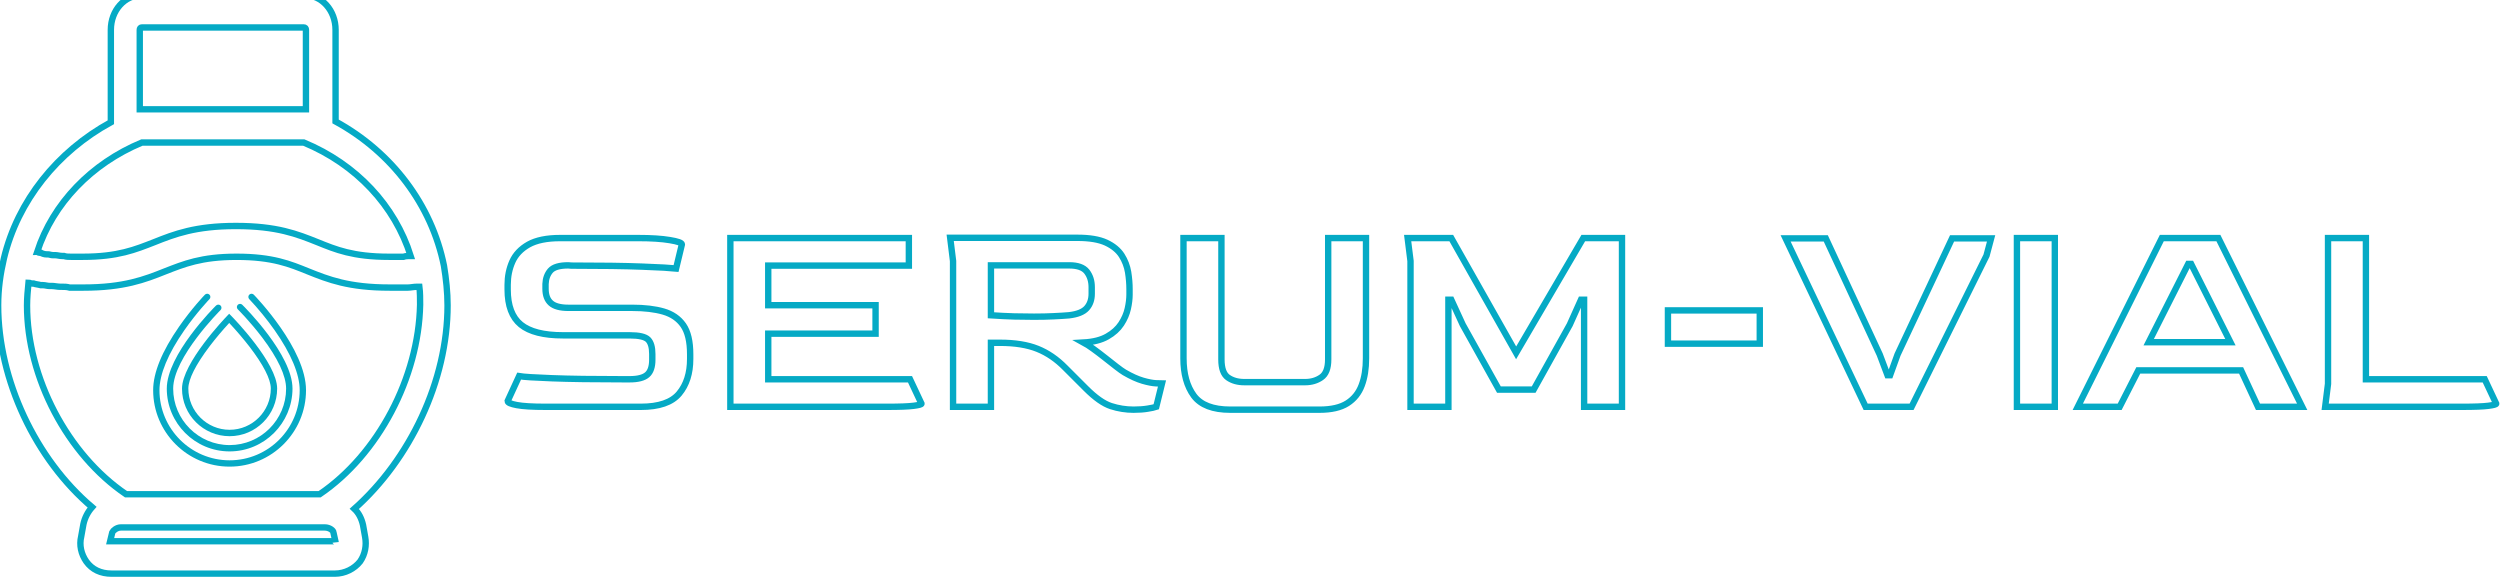
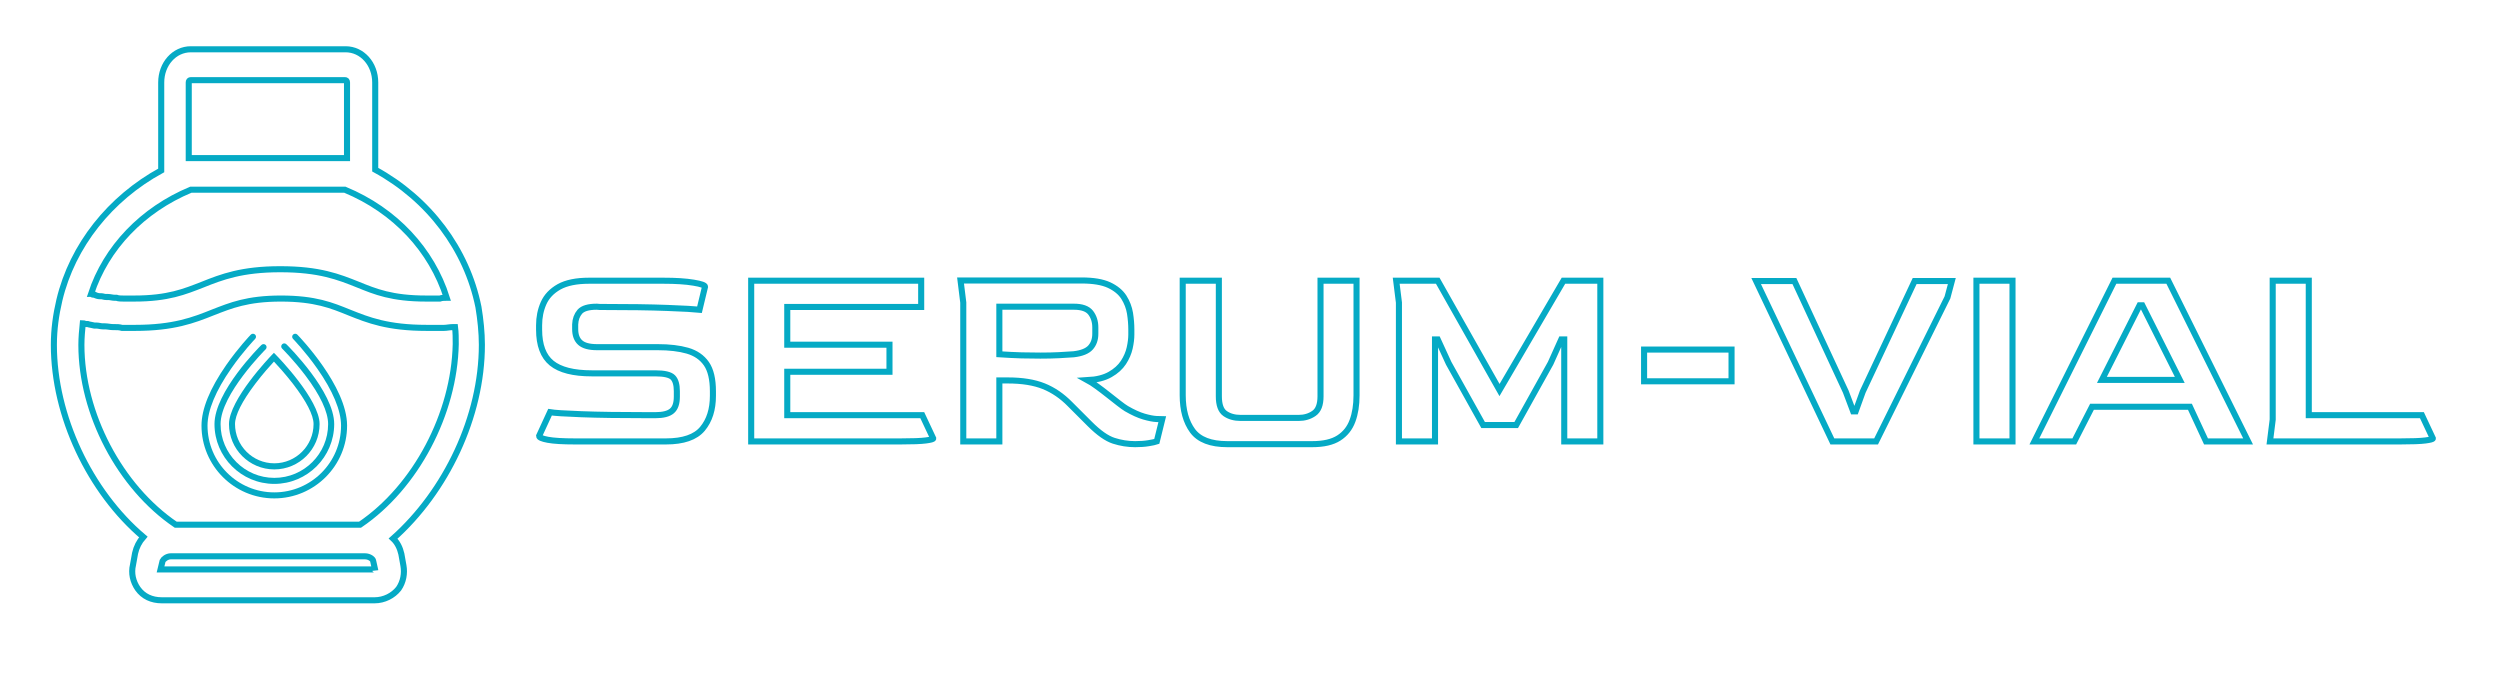
- <svg xmlns="http://www.w3.org/2000/svg" viewBox="89 108 392 91">
-   <path d="M159.178 155.888c0-2.035-.228-4.193-.567-6.228 0 0 0 0 0 0s0 0 0 0 0 0 0 0 0 0 0 0c-1.927-9.528-8.157-17.788-16.995-22.616v-14.358c0-3.051-2.152-5.465-4.872-5.465h-25.491c-2.72 0-4.872 2.414-4.872 5.465v14.484c-8.383 4.576-14.616 12.327-16.767 21.349 0 0 0 0 0 0s0 0 0 0 0 0 0 0 0 0 0 0c-.567 2.414-.907 4.827-.907 7.369 0 11.689 5.891 24.142 14.729 31.638a5.858 5.858 0 00-1.358 2.669l-.342 1.907c-.341 1.396 0 2.796.793 3.939.907 1.269 2.266 1.905 3.966 1.905h35.009c1.586 0 3.058-.76 3.964-1.905.793-1.143 1.02-2.543.793-3.81l-.34-1.907c-.227-1.017-.679-1.907-1.359-2.543 8.724-7.751 14.616-20.075 14.616-31.893zm-48.264-43.202c0-.255.113-.382.339-.382h25.377c.228 0 .342.127.342.382v12.451h-26.058v-12.451zm.339 17.661h25.377c8.271 3.432 14.275 9.912 16.769 17.792h-.113c-.34 0-.679 0-1.021.125H150.001c-5.667 0-8.385-1.143-11.216-2.288-3.173-1.269-6.346-2.541-12.804-2.541-6.343 0-9.63 1.272-12.803 2.541-2.945 1.145-5.663 2.288-11.216 2.288h-1.813c-.338 0-.793 0-1.13-.125h-.23c-.451 0-.791-.13-1.132-.13h-.34c-.341 0-.567-.126-.792-.126h-.228c-.339 0-.679-.126-.905-.255h-.227c-.114 0-.226-.126-.34-.126 2.492-7.626 8.497-13.851 16.428-17.155zm30.136 62.517h-35.12l.338-1.397c.113-.255.68-.764 1.359-.764h31.951c.793 0 1.36.509 1.36.764l.339 1.524c0-.127-.112-.127-.227-.127zm-2.265-7.369h-30.363c-9.177-6.227-15.523-18.299-15.523-29.607 0-1.143.114-2.414.228-3.557.225 0 .339.126.565.126h.229c.338.127.679.127 1.132.255h.34c.341 0 .679.126 1.018.126h.34c.453 0 .908.127 1.36.127h.227c.455 0 .793 0 1.246.128H102.078c6.344 0 9.628-1.272 12.799-2.541 2.947-1.145 5.667-2.288 11.218-2.288 5.663 0 8.383 1.143 11.216 2.288 3.171 1.269 6.344 2.541 12.802 2.541h2.833c.453 0 .907-.128 1.474-.128h.339c.114.888.114 1.907.114 2.797-.228 11.434-6.572 23.506-15.749 29.733z" stroke-miterlimit="5" fill="none" paint-order="fill" stroke="#05aac5" />
-   <path class="st0" d="M124.999 176.395a7.465 7.465 0 01-7.46-7.46c0-4.003 6.752-11.069 7.039-11.366l.354-.372.361.363c.297.297 7.164 7.363 7.164 11.365 0 4.126-3.342 7.47-7.458 7.47zm-.058-17.755a50.892 50.892 0 00-3.066 3.648c-2.185 2.884-3.343 5.177-3.343 6.637 0 3.562 2.904 6.466 6.467 6.466 3.561 0 6.465-2.904 6.465-6.466 0-1.46-1.176-3.753-3.4-6.637a53.26 53.26 0 00-3.123-3.648z" fill="#05aac5" />
-   <path class="st1" d="M124.999 178.781c-5.435 0-9.847-4.423-9.847-9.846 0-5.311 7.411-12.722 7.725-13.027a.509.509 0 01.708 0 .505.505 0 010 .706c-.076.078-7.431 7.431-7.431 12.321 0 4.88 3.975 8.854 8.854 8.854s8.854-3.974 8.854-8.854c0-2.006-1.298-4.776-3.763-8.032-1.891-2.492-3.793-4.385-3.811-4.403a.492.492 0 010-.707.489.489 0 01.706 0c.326.316 7.87 7.822 7.87 13.142-.018 5.423-4.431 9.846-9.865 9.846z" fill="#05aac5" />
-   <path class="st2" d="M124.999 181.168c-6.609 0-11.985-5.376-11.985-11.985 0-2.732 1.374-6.093 4.076-9.981 1.995-2.864 3.954-4.908 4.039-4.993a.5.5 0 01.708-.011.495.495 0 01.009.706c-.018.02-1.995 2.082-3.944 4.881-2.55 3.659-3.897 6.906-3.897 9.398 0 6.055 4.928 10.994 10.994 10.994 6.064 0 10.992-4.93 10.992-10.994 0-2.492-1.356-5.739-3.926-9.398a44.591 44.591 0 00-3.982-4.881.496.496 0 01.011-.706.497.497 0 01.705.011c.334.343 8.185 8.498 8.185 14.974 0 6.609-5.376 11.985-11.985 11.985z" fill="#05aac5" />
-   <path d="M189.479 171.788h-14.94c-2.04 0-3.54-.09-4.5-.27-.96-.18-1.44-.39-1.44-.63l1.8-3.91c.693.12 2.41.23 5.15.33 2.747.107 6.52.16 11.32.16h.85c1.293 0 2.21-.233 2.75-.7.54-.46.81-1.247.81-2.36v-.9c0-1.053-.217-1.803-.65-2.25-.44-.453-1.41-.68-2.91-.68h-10.44c-3.027 0-5.23-.56-6.61-1.68-1.38-1.127-2.07-2.963-2.07-5.51v-.73c0-1.32.247-2.533.74-3.64.493-1.107 1.34-2 2.54-2.68 1.207-.673 2.857-1.01 4.95-1.01h12.25c2.033 0 3.683.107 4.95.32 1.26.207 1.89.43 1.89.67l-.91 3.78c-.773-.087-2.543-.183-5.31-.29-2.76-.107-6.463-.16-11.11-.16l-.49-.04c-1.38 0-2.313.277-2.8.83-.473.553-.727 1.25-.76 2.09v.76c0 .993.277 1.737.83 2.23.553.5 1.477.75 2.77.75h9.99c1.92 0 3.553.193 4.9.58 1.353.393 2.39 1.107 3.11 2.14.72 1.033 1.08 2.557 1.08 4.57v.72c0 2.247-.577 4.06-1.73 5.44-1.153 1.38-3.157 2.07-6.01 2.07zm38.61 0h-24.57v-26.46h27.99v4.32h-22.05v6.21h16.83v4.46h-16.83v7.15h22.23l1.8 3.83c0 .113-.407.223-1.22.33-.807.107-2.2.16-4.18.16zm38.65.45c-1.2 0-2.377-.187-3.53-.56-1.153-.373-2.467-1.297-3.94-2.77l-3.24-3.24c-1.32-1.347-2.767-2.337-4.34-2.97s-3.547-.95-5.92-.95h-1.39v10.04h-5.94v-22.86l-.45-3.64h19.94c1.913 0 3.42.253 4.52.76 1.093.513 1.903 1.18 2.43 2a7.06 7.06 0 011.01 2.63c.147.933.22 1.82.22 2.66v.86c0 .653-.09 1.387-.27 2.2-.18.813-.523 1.61-1.03 2.39-.513.78-1.24 1.437-2.18 1.97-.947.547-2.187.863-3.72.95.393.213.89.537 1.49.97.6.433 1.223.907 1.87 1.42.64.507 1.23.97 1.77 1.39.54.42.96.72 1.26.9 1.08.627 2.043 1.063 2.89 1.31.833.24 1.523.373 2.07.4.533.027.847.04.94.04l-.9 3.65c-.273.093-.723.19-1.35.29-.627.107-1.363.16-2.21.16zm-15.61-14.58c1.14 0 2.16-.023 3.06-.07.9-.04 1.71-.09 2.43-.15 1.32-.153 2.243-.523 2.77-1.11.527-.587.79-1.343.79-2.27v-1.04c0-.953-.257-1.763-.77-2.43-.513-.653-1.43-.98-2.75-.98h-12.28v7.83c1.32.087 2.533.147 3.64.18 1.113.027 2.15.04 3.11.04zm44.77 14.58h-13.99c-2.727 0-4.633-.733-5.72-2.2-1.08-1.473-1.62-3.423-1.62-5.85v-18.86h5.95v19.04c0 1.407.343 2.35 1.03 2.83s1.54.72 2.56.72h9.54c.967 0 1.807-.247 2.52-.74.727-.493 1.09-1.43 1.09-2.81v-19.04h5.93v18.86c0 1.62-.223 3.027-.67 4.22-.447 1.207-1.197 2.147-2.25 2.82s-2.51 1.01-4.37 1.01zm20.21-.45h-5.94v-22.86l-.45-3.6h6.84l10.17 18 10.53-18h6.07v26.46h-5.94v-16.79h-.49l-1.76 3.92-5.66 10.17h-5.45l-5.67-10.17-1.8-3.92h-.45v16.79zm48.825-9.9h-14.4v-5.22h14.4v5.22zm23.8 9.9h-7.2l-12.55-26.41h6.3l8.46 18.22 1.22 3.24h.4l1.17-3.24 8.55-18.22h6.12l-.72 2.7-11.75 23.71zm22.46 0h-5.94v-26.46h5.94v26.46zm10.17 0h-6.57l13.18-26.46h8.87l13.14 26.46h-6.93l-2.65-5.71h-16.12l-2.92 5.71zm10.75-22.41l-6.2 12.28h12.82l-6.17-12.28h-.45zm42.89 22.41h-21.42l.45-3.6v-22.86h5.94v22.14h18.63l1.8 3.83c0 .113-.407.223-1.22.33-.807.107-2.2.16-4.18.16z" style="white-space:pre" fill="none" stroke="#05aac5" />
+ <svg xmlns="http://www.w3.org/2000/svg" viewBox="79.837 99.108 411.622 110.706">
+   <path d="M 159.178 155.888 C 159.178 153.853 158.95 151.695 158.611 149.66 C 158.611 149.66 158.611 149.66 158.611 149.66 C 158.611 149.66 158.611 149.66 158.611 149.66 C 158.611 149.66 158.611 149.66 158.611 149.66 C 158.611 149.66 158.611 149.66 158.611 149.66 C 156.684 140.132 150.454 131.872 141.616 127.044 L 141.616 112.686 C 141.616 109.635 139.464 107.221 136.744 107.221 L 111.253 107.221 C 108.533 107.221 106.381 109.635 106.381 112.686 L 106.381 127.17 C 97.998 131.746 91.765 139.497 89.614 148.519 C 89.614 148.519 89.614 148.519 89.614 148.519 C 89.614 148.519 89.614 148.519 89.614 148.519 C 89.614 148.519 89.614 148.519 89.614 148.519 C 89.614 148.519 89.614 148.519 89.614 148.519 C 89.047 150.933 88.707 153.346 88.707 155.888 C 88.707 167.577 94.598 180.03 103.436 187.526 C 102.757 188.29 102.302 189.181 102.078 190.195 L 101.736 192.102 C 101.395 193.498 101.736 194.898 102.529 196.041 C 103.436 197.31 104.795 197.946 106.495 197.946 L 141.504 197.946 C 143.09 197.946 144.562 197.186 145.468 196.041 C 146.261 194.898 146.488 193.498 146.261 192.231 L 145.921 190.324 C 145.694 189.307 145.242 188.417 144.562 187.781 C 153.286 180.03 159.178 167.706 159.178 155.888 Z M 110.914 112.686 C 110.914 112.431 111.027 112.304 111.253 112.304 L 136.63 112.304 C 136.858 112.304 136.972 112.431 136.972 112.686 L 136.972 125.137 L 110.914 125.137 L 110.914 112.686 Z M 111.253 130.347 L 136.63 130.347 C 144.901 133.779 150.905 140.259 153.399 148.139 C 153.399 148.139 153.286 148.139 153.286 148.139 C 152.946 148.139 152.607 148.139 152.265 148.264 C 152.04 148.264 151.928 148.264 151.698 148.264 C 151.135 148.264 150.568 148.264 150.001 148.264 C 144.334 148.264 141.616 147.121 138.785 145.976 C 135.612 144.707 132.439 143.435 125.981 143.435 C 119.638 143.435 116.351 144.707 113.178 145.976 C 110.233 147.121 107.515 148.264 101.962 148.264 C 101.509 148.264 100.944 148.264 100.49 148.264 C 100.377 148.264 100.263 148.264 100.149 148.264 C 99.811 148.264 99.356 148.264 99.019 148.139 C 98.903 148.139 98.903 148.139 98.789 148.139 C 98.338 148.139 97.998 148.009 97.657 148.009 C 97.543 148.009 97.431 148.009 97.317 148.009 C 96.976 148.009 96.75 147.883 96.525 147.883 C 96.411 147.883 96.411 147.883 96.297 147.883 C 95.958 147.883 95.618 147.757 95.392 147.628 C 95.279 147.628 95.279 147.628 95.165 147.628 C 95.051 147.628 94.939 147.502 94.825 147.502 C 97.317 139.876 103.322 133.651 111.253 130.347 Z M 141.389 192.864 L 106.495 192.864 C 106.381 192.864 106.381 192.864 106.269 192.864 L 106.607 191.467 C 106.72 191.212 107.287 190.703 107.966 190.703 L 139.917 190.703 C 140.71 190.703 141.277 191.212 141.277 191.467 L 141.616 192.991 C 141.616 192.864 141.504 192.864 141.389 192.864 Z M 139.124 185.495 L 108.761 185.495 C 99.584 179.268 93.238 167.196 93.238 155.888 C 93.238 154.745 93.352 153.474 93.466 152.331 C 93.691 152.331 93.805 152.457 94.031 152.457 C 94.145 152.457 94.145 152.457 94.26 152.457 C 94.598 152.584 94.939 152.584 95.392 152.712 C 95.506 152.712 95.618 152.712 95.732 152.712 C 96.073 152.712 96.411 152.838 96.75 152.838 C 96.864 152.838 96.976 152.838 97.09 152.838 C 97.543 152.838 97.998 152.965 98.45 152.965 C 98.565 152.965 98.677 152.965 98.677 152.965 C 99.132 152.965 99.47 152.965 99.923 153.093 C 100.035 153.093 100.263 153.093 100.377 153.093 C 100.944 153.093 101.509 153.093 102.078 153.093 C 108.422 153.093 111.706 151.821 114.877 150.552 C 117.824 149.407 120.544 148.264 126.095 148.264 C 131.758 148.264 134.478 149.407 137.311 150.552 C 140.482 151.821 143.655 153.093 150.113 153.093 C 150.905 153.093 151.584 153.093 152.265 153.093 C 152.495 153.093 152.719 153.093 152.946 153.093 C 153.399 153.093 153.853 152.965 154.42 152.965 C 154.532 152.965 154.645 152.965 154.759 152.965 C 154.873 153.853 154.873 154.872 154.873 155.762 C 154.645 167.196 148.301 179.268 139.124 185.495 Z" style="stroke-miterlimit: 5; fill: none; paint-order: fill; stroke: rgb(5, 170, 197);" />
+   <path class="st0" d="M 124.999 176.395 C 120.882 176.395 117.539 173.051 117.539 168.935 C 117.539 164.932 124.291 157.866 124.578 157.569 L 124.932 157.197 L 125.293 157.56 C 125.59 157.857 132.457 164.923 132.457 168.925 C 132.457 173.051 129.115 176.395 124.999 176.395 L 124.999 176.395 Z M 124.941 158.64 C 124.349 159.28 123.107 160.663 121.875 162.288 C 119.69 165.172 118.532 167.465 118.532 168.925 C 118.532 172.487 121.436 175.391 124.999 175.391 C 128.56 175.391 131.464 172.487 131.464 168.925 C 131.464 167.465 130.288 165.172 128.064 162.288 C 126.812 160.674 125.543 159.28 124.941 158.64 Z" style="stroke-opacity: 0.6; fill: rgb(5, 170, 197);" />
+   <path class="st1" d="M 124.999 178.781 C 119.564 178.781 115.152 174.358 115.152 168.935 C 115.152 163.624 122.563 156.213 122.877 155.908 C 123.069 155.717 123.394 155.717 123.585 155.908 C 123.777 156.098 123.777 156.425 123.585 156.614 C 123.509 156.692 116.154 164.045 116.154 168.935 C 116.154 173.815 120.129 177.789 125.008 177.789 C 129.887 177.789 133.862 173.815 133.862 168.935 C 133.862 166.929 132.564 164.159 130.099 160.903 C 128.208 158.411 126.306 156.518 126.288 156.5 C 126.088 156.309 126.088 155.993 126.288 155.793 C 126.478 155.592 126.794 155.592 126.994 155.793 C 127.32 156.109 134.864 163.615 134.864 168.935 C 134.846 174.358 130.433 178.781 124.999 178.781 L 124.999 178.781 Z" style="stroke-opacity: 0.6; fill: rgb(5, 170, 197);" />
+   <path class="st2" d="M 124.999 181.168 C 118.39 181.168 113.014 175.792 113.014 169.183 C 113.014 166.451 114.388 163.09 117.09 159.202 C 119.085 156.338 121.044 154.294 121.129 154.209 C 121.322 154.008 121.637 154.008 121.837 154.198 C 122.039 154.389 122.039 154.704 121.846 154.904 C 121.828 154.924 119.851 156.986 117.902 159.785 C 115.352 163.444 114.005 166.691 114.005 169.183 C 114.005 175.238 118.933 180.177 124.999 180.177 C 131.063 180.177 135.991 175.247 135.991 169.183 C 135.991 166.691 134.635 163.444 132.065 159.785 C 130.099 156.986 128.103 154.924 128.083 154.904 C 127.892 154.704 127.892 154.389 128.094 154.198 C 128.293 154.008 128.609 154.008 128.799 154.209 C 129.133 154.552 136.984 162.707 136.984 169.183 C 136.984 175.792 131.608 181.168 124.999 181.168 Z" style="stroke-opacity: 0.6; fill: rgb(5, 170, 197);" />
+   <path d="M 189.479 171.788 L 174.539 171.788 C 172.499 171.788 170.999 171.698 170.039 171.518 C 169.079 171.338 168.599 171.128 168.599 170.888 L 170.399 166.978 C 171.092 167.098 172.809 167.208 175.549 167.308 C 178.296 167.415 182.069 167.468 186.869 167.468 L 187.719 167.468 C 189.012 167.468 189.929 167.235 190.469 166.768 C 191.009 166.308 191.279 165.521 191.279 164.408 L 191.279 163.508 C 191.279 162.455 191.062 161.705 190.629 161.258 C 190.189 160.805 189.219 160.578 187.719 160.578 L 177.279 160.578 C 174.252 160.578 172.049 160.018 170.669 158.898 C 169.289 157.771 168.599 155.935 168.599 153.388 L 168.599 152.658 C 168.599 151.338 168.846 150.125 169.339 149.018 C 169.832 147.911 170.679 147.018 171.879 146.338 C 173.086 145.665 174.736 145.328 176.829 145.328 L 189.079 145.328 C 191.112 145.328 192.762 145.435 194.029 145.648 C 195.289 145.855 195.919 146.078 195.919 146.318 L 195.009 150.098 C 194.236 150.011 192.466 149.915 189.699 149.808 C 186.939 149.701 183.236 149.648 178.589 149.648 L 178.099 149.608 C 176.719 149.608 175.786 149.885 175.299 150.438 C 174.826 150.991 174.572 151.688 174.539 152.528 L 174.539 153.288 C 174.539 154.281 174.816 155.025 175.369 155.518 C 175.922 156.018 176.846 156.268 178.139 156.268 L 188.129 156.268 C 190.049 156.268 191.682 156.461 193.029 156.848 C 194.382 157.241 195.419 157.955 196.139 158.988 C 196.859 160.021 197.219 161.545 197.219 163.558 L 197.219 164.278 C 197.219 166.525 196.642 168.338 195.489 169.718 C 194.336 171.098 192.332 171.788 189.479 171.788 Z M 228.089 171.788 L 203.519 171.788 L 203.519 145.328 L 231.509 145.328 L 231.509 149.648 L 209.459 149.648 L 209.459 155.858 L 226.289 155.858 L 226.289 160.318 L 209.459 160.318 L 209.459 167.468 L 231.689 167.468 L 233.489 171.298 C 233.489 171.411 233.082 171.521 232.269 171.628 C 231.462 171.735 230.069 171.788 228.089 171.788 Z M 266.739 172.238 C 265.539 172.238 264.362 172.051 263.209 171.678 C 262.056 171.305 260.742 170.381 259.269 168.908 L 256.029 165.668 C 254.709 164.321 253.262 163.331 251.689 162.698 C 250.116 162.065 248.142 161.748 245.769 161.748 L 244.379 161.748 L 244.379 171.788 L 238.439 171.788 L 238.439 148.928 L 237.989 145.288 L 257.929 145.288 C 259.842 145.288 261.349 145.541 262.449 146.048 C 263.542 146.561 264.352 147.228 264.879 148.048 C 265.399 148.875 265.736 149.751 265.889 150.678 C 266.036 151.611 266.109 152.498 266.109 153.338 L 266.109 154.198 C 266.109 154.851 266.019 155.585 265.839 156.398 C 265.659 157.211 265.316 158.008 264.809 158.788 C 264.296 159.568 263.569 160.225 262.629 160.758 C 261.682 161.305 260.442 161.621 258.909 161.708 C 259.302 161.921 259.799 162.245 260.399 162.678 C 260.999 163.111 261.622 163.585 262.269 164.098 C 262.909 164.605 263.499 165.068 264.039 165.488 C 264.579 165.908 264.999 166.208 265.299 166.388 C 266.379 167.015 267.342 167.451 268.189 167.698 C 269.022 167.938 269.712 168.071 270.259 168.098 C 270.792 168.125 271.106 168.138 271.199 168.138 L 270.299 171.788 C 270.026 171.881 269.576 171.978 268.949 172.078 C 268.322 172.185 267.586 172.238 266.739 172.238 Z M 251.129 157.658 C 252.269 157.658 253.289 157.635 254.189 157.588 C 255.089 157.548 255.899 157.498 256.619 157.438 C 257.939 157.285 258.862 156.915 259.389 156.328 C 259.916 155.741 260.179 154.985 260.179 154.058 L 260.179 153.018 C 260.179 152.065 259.922 151.255 259.409 150.588 C 258.896 149.935 257.979 149.608 256.659 149.608 L 244.379 149.608 L 244.379 157.438 C 245.699 157.525 246.912 157.585 248.019 157.618 C 249.132 157.645 250.169 157.658 251.129 157.658 Z M 295.899 172.238 L 281.909 172.238 C 279.182 172.238 277.276 171.505 276.189 170.038 C 275.109 168.565 274.569 166.615 274.569 164.188 L 274.569 145.328 L 280.519 145.328 L 280.519 164.368 C 280.519 165.775 280.862 166.718 281.549 167.198 C 282.236 167.678 283.089 167.918 284.109 167.918 L 293.649 167.918 C 294.616 167.918 295.456 167.671 296.169 167.178 C 296.896 166.685 297.259 165.748 297.259 164.368 L 297.259 145.328 L 303.189 145.328 L 303.189 164.188 C 303.189 165.808 302.966 167.215 302.519 168.408 C 302.072 169.615 301.322 170.555 300.269 171.228 C 299.216 171.901 297.759 172.238 295.899 172.238 Z M 316.109 171.788 L 310.169 171.788 L 310.169 148.928 L 309.719 145.328 L 316.559 145.328 L 326.729 163.328 L 337.259 145.328 L 343.329 145.328 L 343.329 171.788 L 337.389 171.788 L 337.389 154.998 L 336.899 154.998 L 335.139 158.918 L 329.479 169.088 L 324.029 169.088 L 318.359 158.918 L 316.559 154.998 L 316.109 154.998 L 316.109 171.788 Z M 364.934 161.888 L 350.534 161.888 L 350.534 156.668 L 364.934 156.668 L 364.934 161.888 Z M 388.734 171.788 L 381.534 171.788 L 368.984 145.378 L 375.284 145.378 L 383.744 163.598 L 384.964 166.838 L 385.364 166.838 L 386.534 163.598 L 395.084 145.378 L 401.204 145.378 L 400.484 148.078 L 388.734 171.788 Z M 411.194 171.788 L 405.254 171.788 L 405.254 145.328 L 411.194 145.328 L 411.194 171.788 Z M 421.364 171.788 L 414.794 171.788 L 427.974 145.328 L 436.844 145.328 L 449.984 171.788 L 443.054 171.788 L 440.404 166.078 L 424.284 166.078 L 421.364 171.788 Z M 432.114 149.378 L 425.914 161.658 L 438.734 161.658 L 432.564 149.378 L 432.114 149.378 Z M 475.004 171.788 L 453.584 171.788 L 454.034 168.188 L 454.034 145.328 L 459.974 145.328 L 459.974 167.468 L 478.604 167.468 L 480.404 171.298 C 480.404 171.411 479.997 171.521 479.184 171.628 C 478.377 171.735 476.984 171.788 475.004 171.788 Z" style="white-space: pre; fill: none; stroke: rgb(5, 170, 197);" />
</svg>
